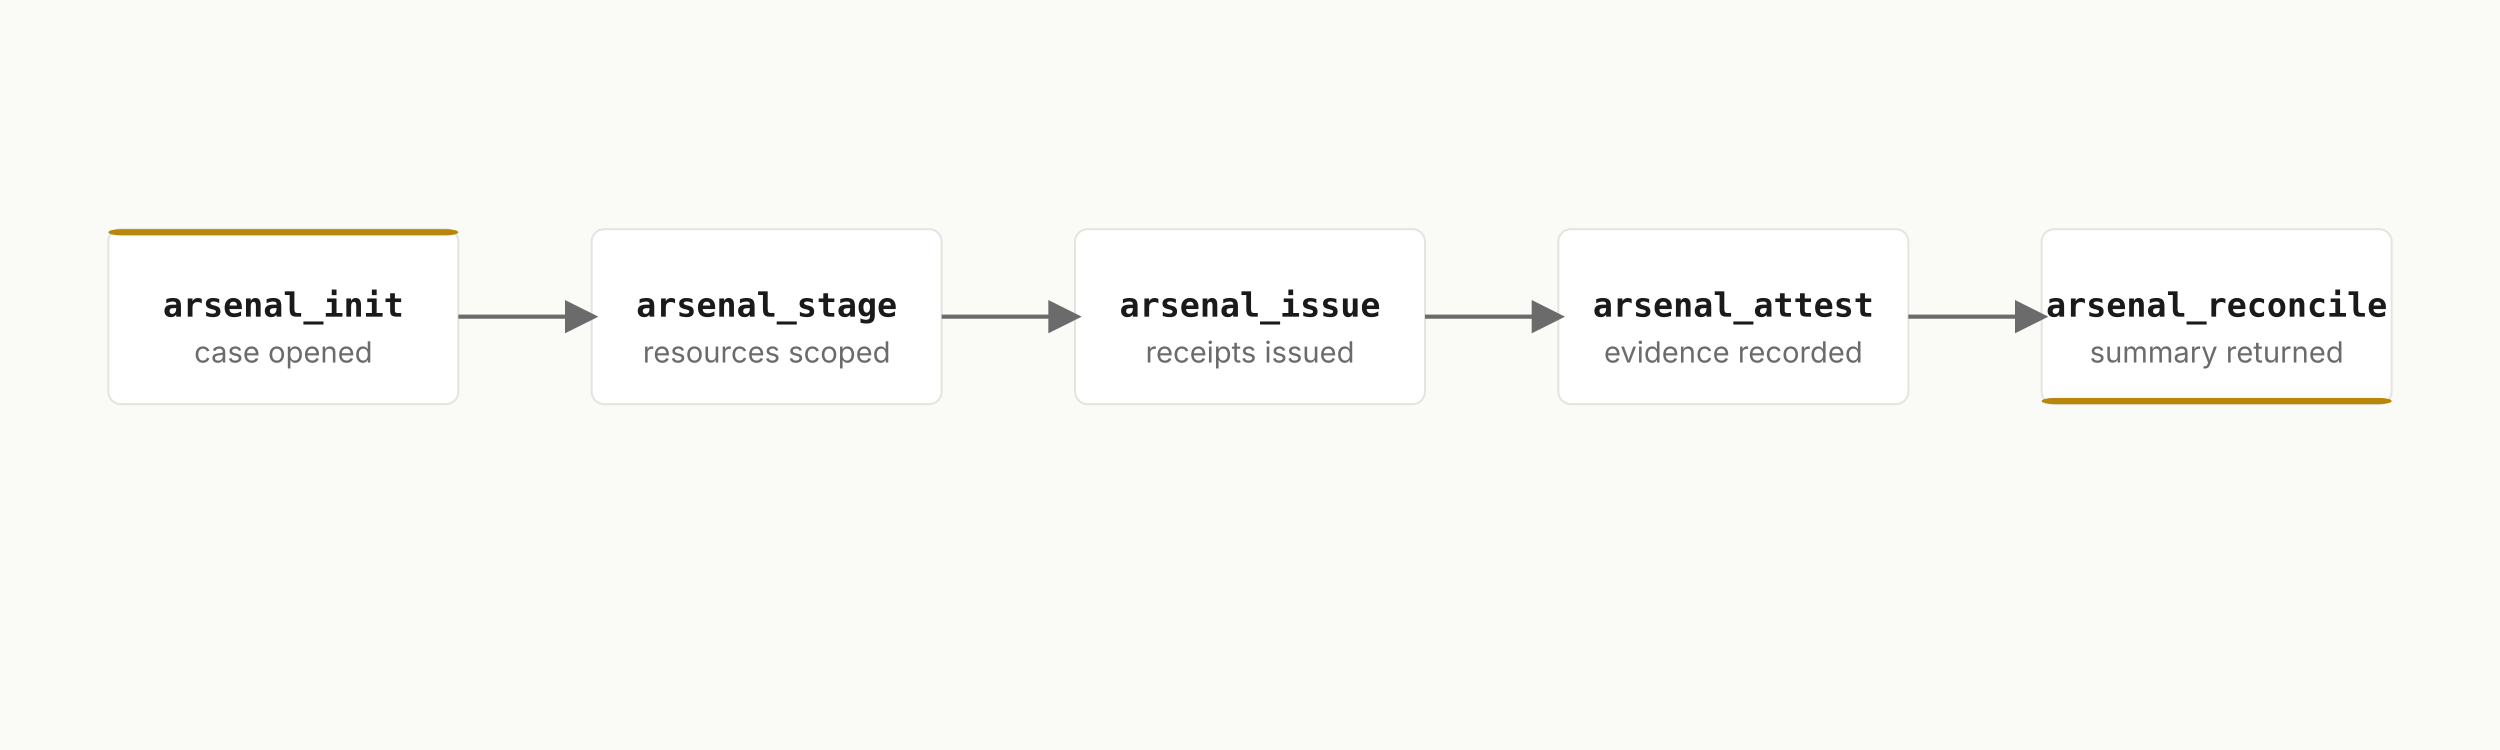
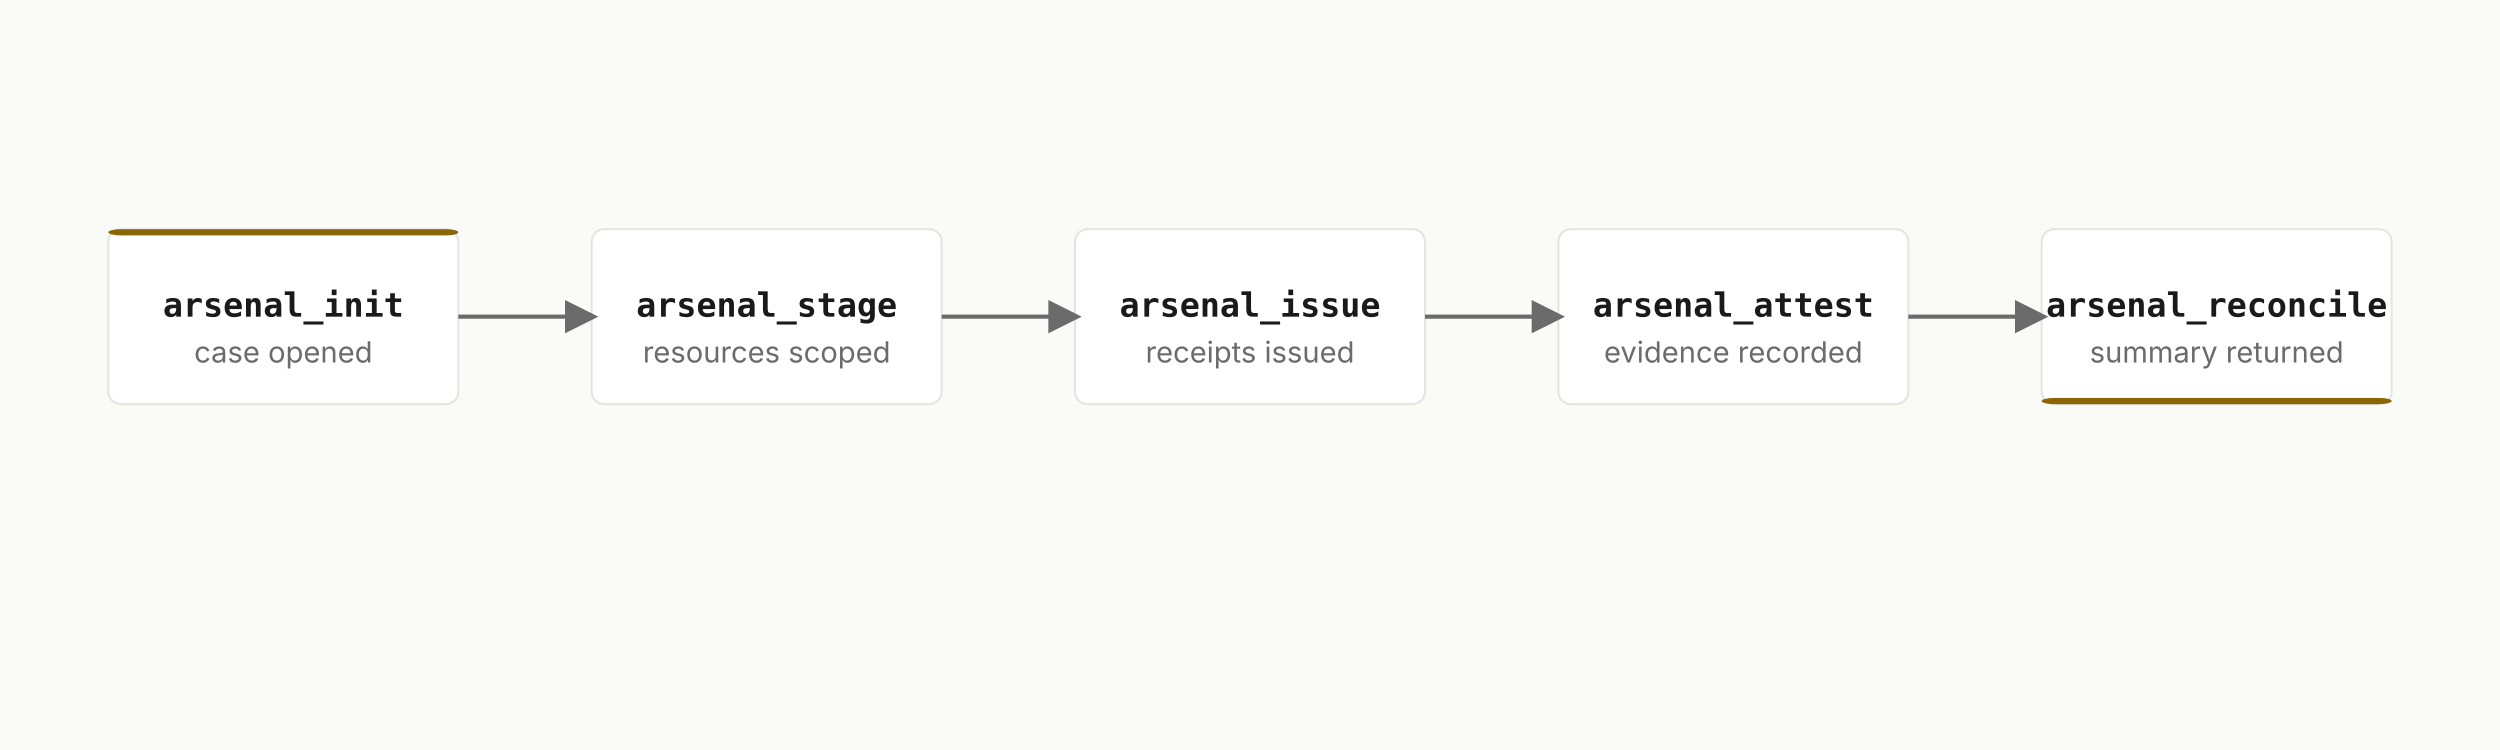
<svg xmlns="http://www.w3.org/2000/svg" width="100%" viewBox="0 0 1200 360" role="img" aria-labelledby="pipeTitle pipeDesc">
  <defs>
    <style>
      .ink { fill: #1A1A1A; }
      .muted { fill: #6B6B6B; }
-       .gold { fill: #B8860B; }
+       .gold { fill: #8B6508; }
      .sans { font-family: -apple-system, BlinkMacSystemFont, "Segoe UI", "PingFang SC", sans-serif; }
      .mono { font-family: ui-monospace, SFMono-Regular, Menlo, monospace; }
    </style>
    <marker id="arrow" viewBox="0 0 10 10" refX="8" refY="5" markerWidth="8" markerHeight="8" orient="auto-start-reverse">
      <path d="M0,0 L10,5 L0,10 z" fill="#6B6B6B" />
    </marker>
  </defs>
  <rect width="1200" height="360" fill="#FAFAF7" />
  <g id="nodes">
    <g transform="translate(52, 110)">
      <rect width="168" height="84" rx="6" fill="#FFFFFF" stroke="#E5E5E0" stroke-width="1" />
-       <rect width="168" height="3" rx="6" fill="#B8860B" />
+       <rect width="168" height="3" rx="6" fill="#8B6508" />
      <text class="mono ink" font-size="16" x="84" y="42" text-anchor="middle" font-weight="bold">arsenal_init</text>
      <text class="sans muted" font-size="14" x="84" y="64" text-anchor="middle">case opened</text>
    </g>
    <g transform="translate(284, 110)">
      <rect width="168" height="84" rx="6" fill="#FFFFFF" stroke="#E5E5E0" stroke-width="1" />
      <text class="mono ink" font-size="16" x="84" y="42" text-anchor="middle" font-weight="bold">arsenal_stage</text>
      <text class="sans muted" font-size="14" x="84" y="64" text-anchor="middle">resources scoped</text>
    </g>
    <g transform="translate(516, 110)">
      <rect width="168" height="84" rx="6" fill="#FFFFFF" stroke="#E5E5E0" stroke-width="1" />
      <text class="mono ink" font-size="16" x="84" y="42" text-anchor="middle" font-weight="bold">arsenal_issue</text>
      <text class="sans muted" font-size="14" x="84" y="64" text-anchor="middle">receipts issued</text>
    </g>
    <g transform="translate(748, 110)">
      <rect width="168" height="84" rx="6" fill="#FFFFFF" stroke="#E5E5E0" stroke-width="1" />
      <text class="mono ink" font-size="16" x="84" y="42" text-anchor="middle" font-weight="bold">arsenal_attest</text>
      <text class="sans muted" font-size="14" x="84" y="64" text-anchor="middle">evidence recorded</text>
    </g>
    <g transform="translate(980, 110)">
      <rect width="168" height="84" rx="6" fill="#FFFFFF" stroke="#E5E5E0" stroke-width="1" />
-       <rect width="168" height="3" rx="6" fill="#B8860B" transform="translate(0, 81)" />
+       <rect width="168" height="3" rx="6" fill="#8B6508" transform="translate(0, 81)" />
      <text class="mono ink" font-size="16" x="84" y="42" text-anchor="middle" font-weight="bold">arsenal_reconcile</text>
      <text class="sans muted" font-size="14" x="84" y="64" text-anchor="middle">summary returned</text>
    </g>
  </g>
  <g id="connectors">
    <line x1="220" y1="152" x2="284" y2="152" stroke="#6B6B6B" stroke-width="2" marker-end="url(#arrow)" />
    <line x1="452" y1="152" x2="516" y2="152" stroke="#6B6B6B" stroke-width="2" marker-end="url(#arrow)" />
    <line x1="684" y1="152" x2="748" y2="152" stroke="#6B6B6B" stroke-width="2" marker-end="url(#arrow)" />
    <line x1="916" y1="152" x2="980" y2="152" stroke="#6B6B6B" stroke-width="2" marker-end="url(#arrow)" />
  </g>
</svg>
